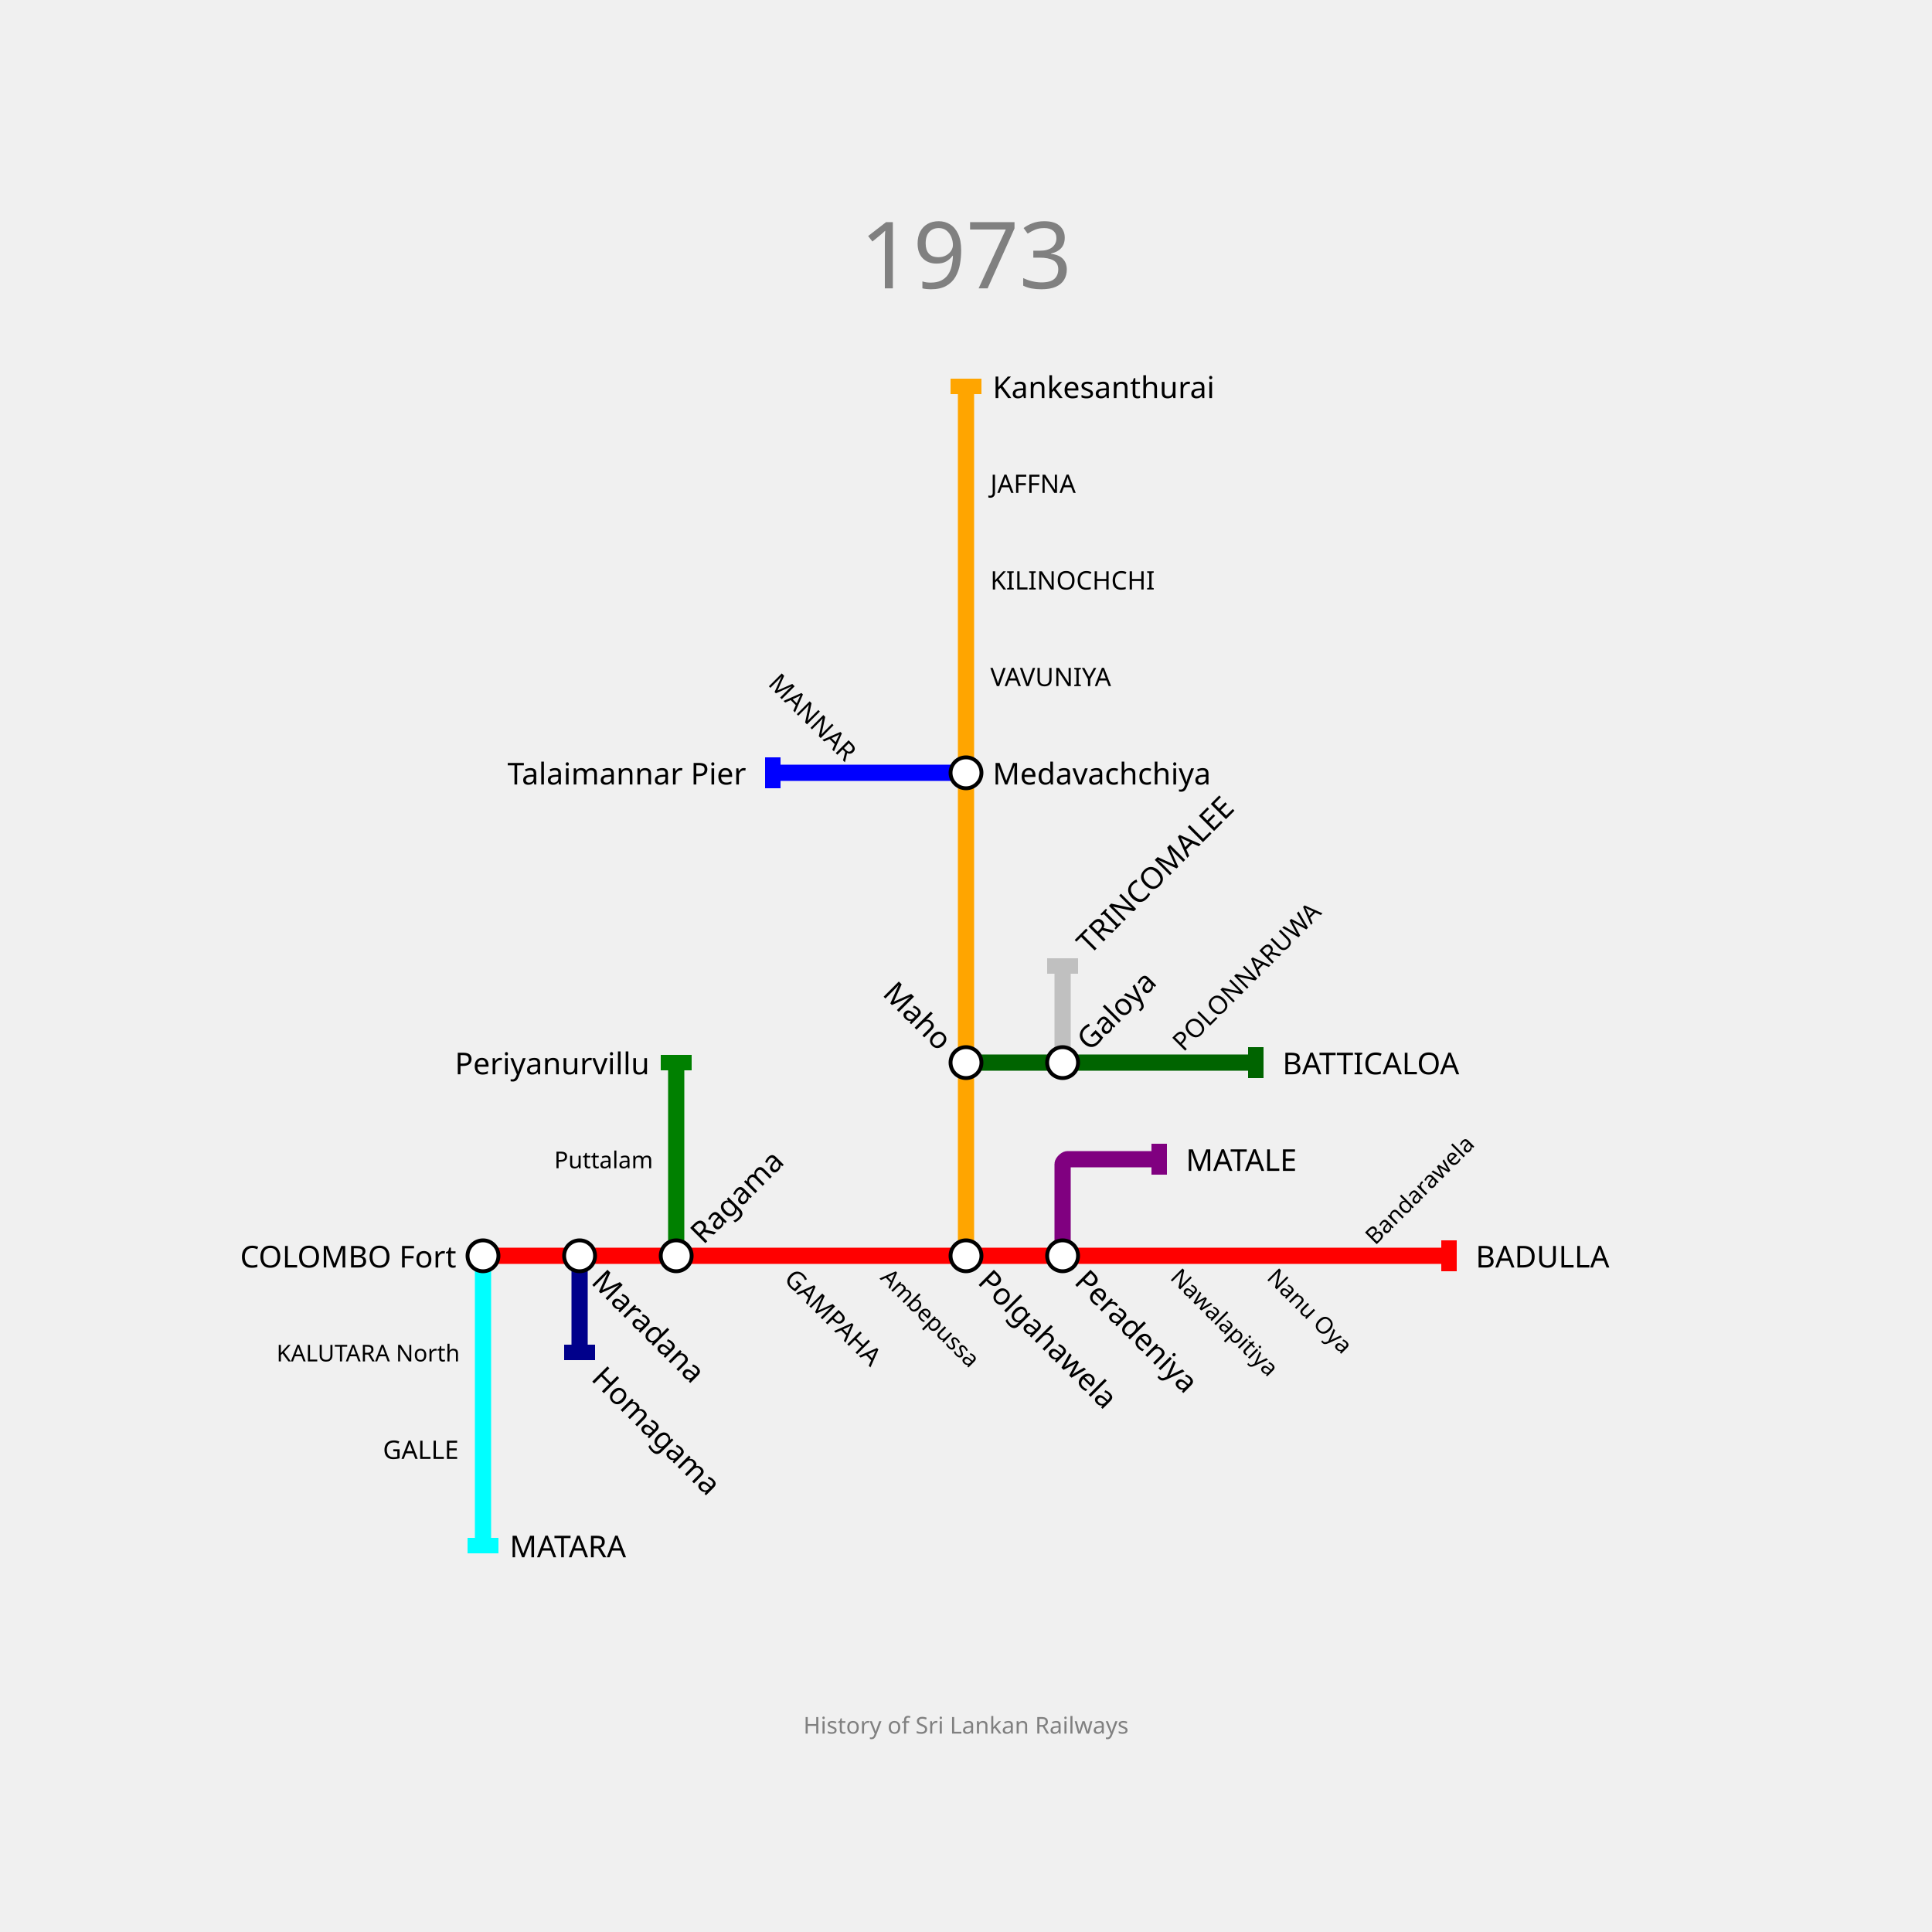
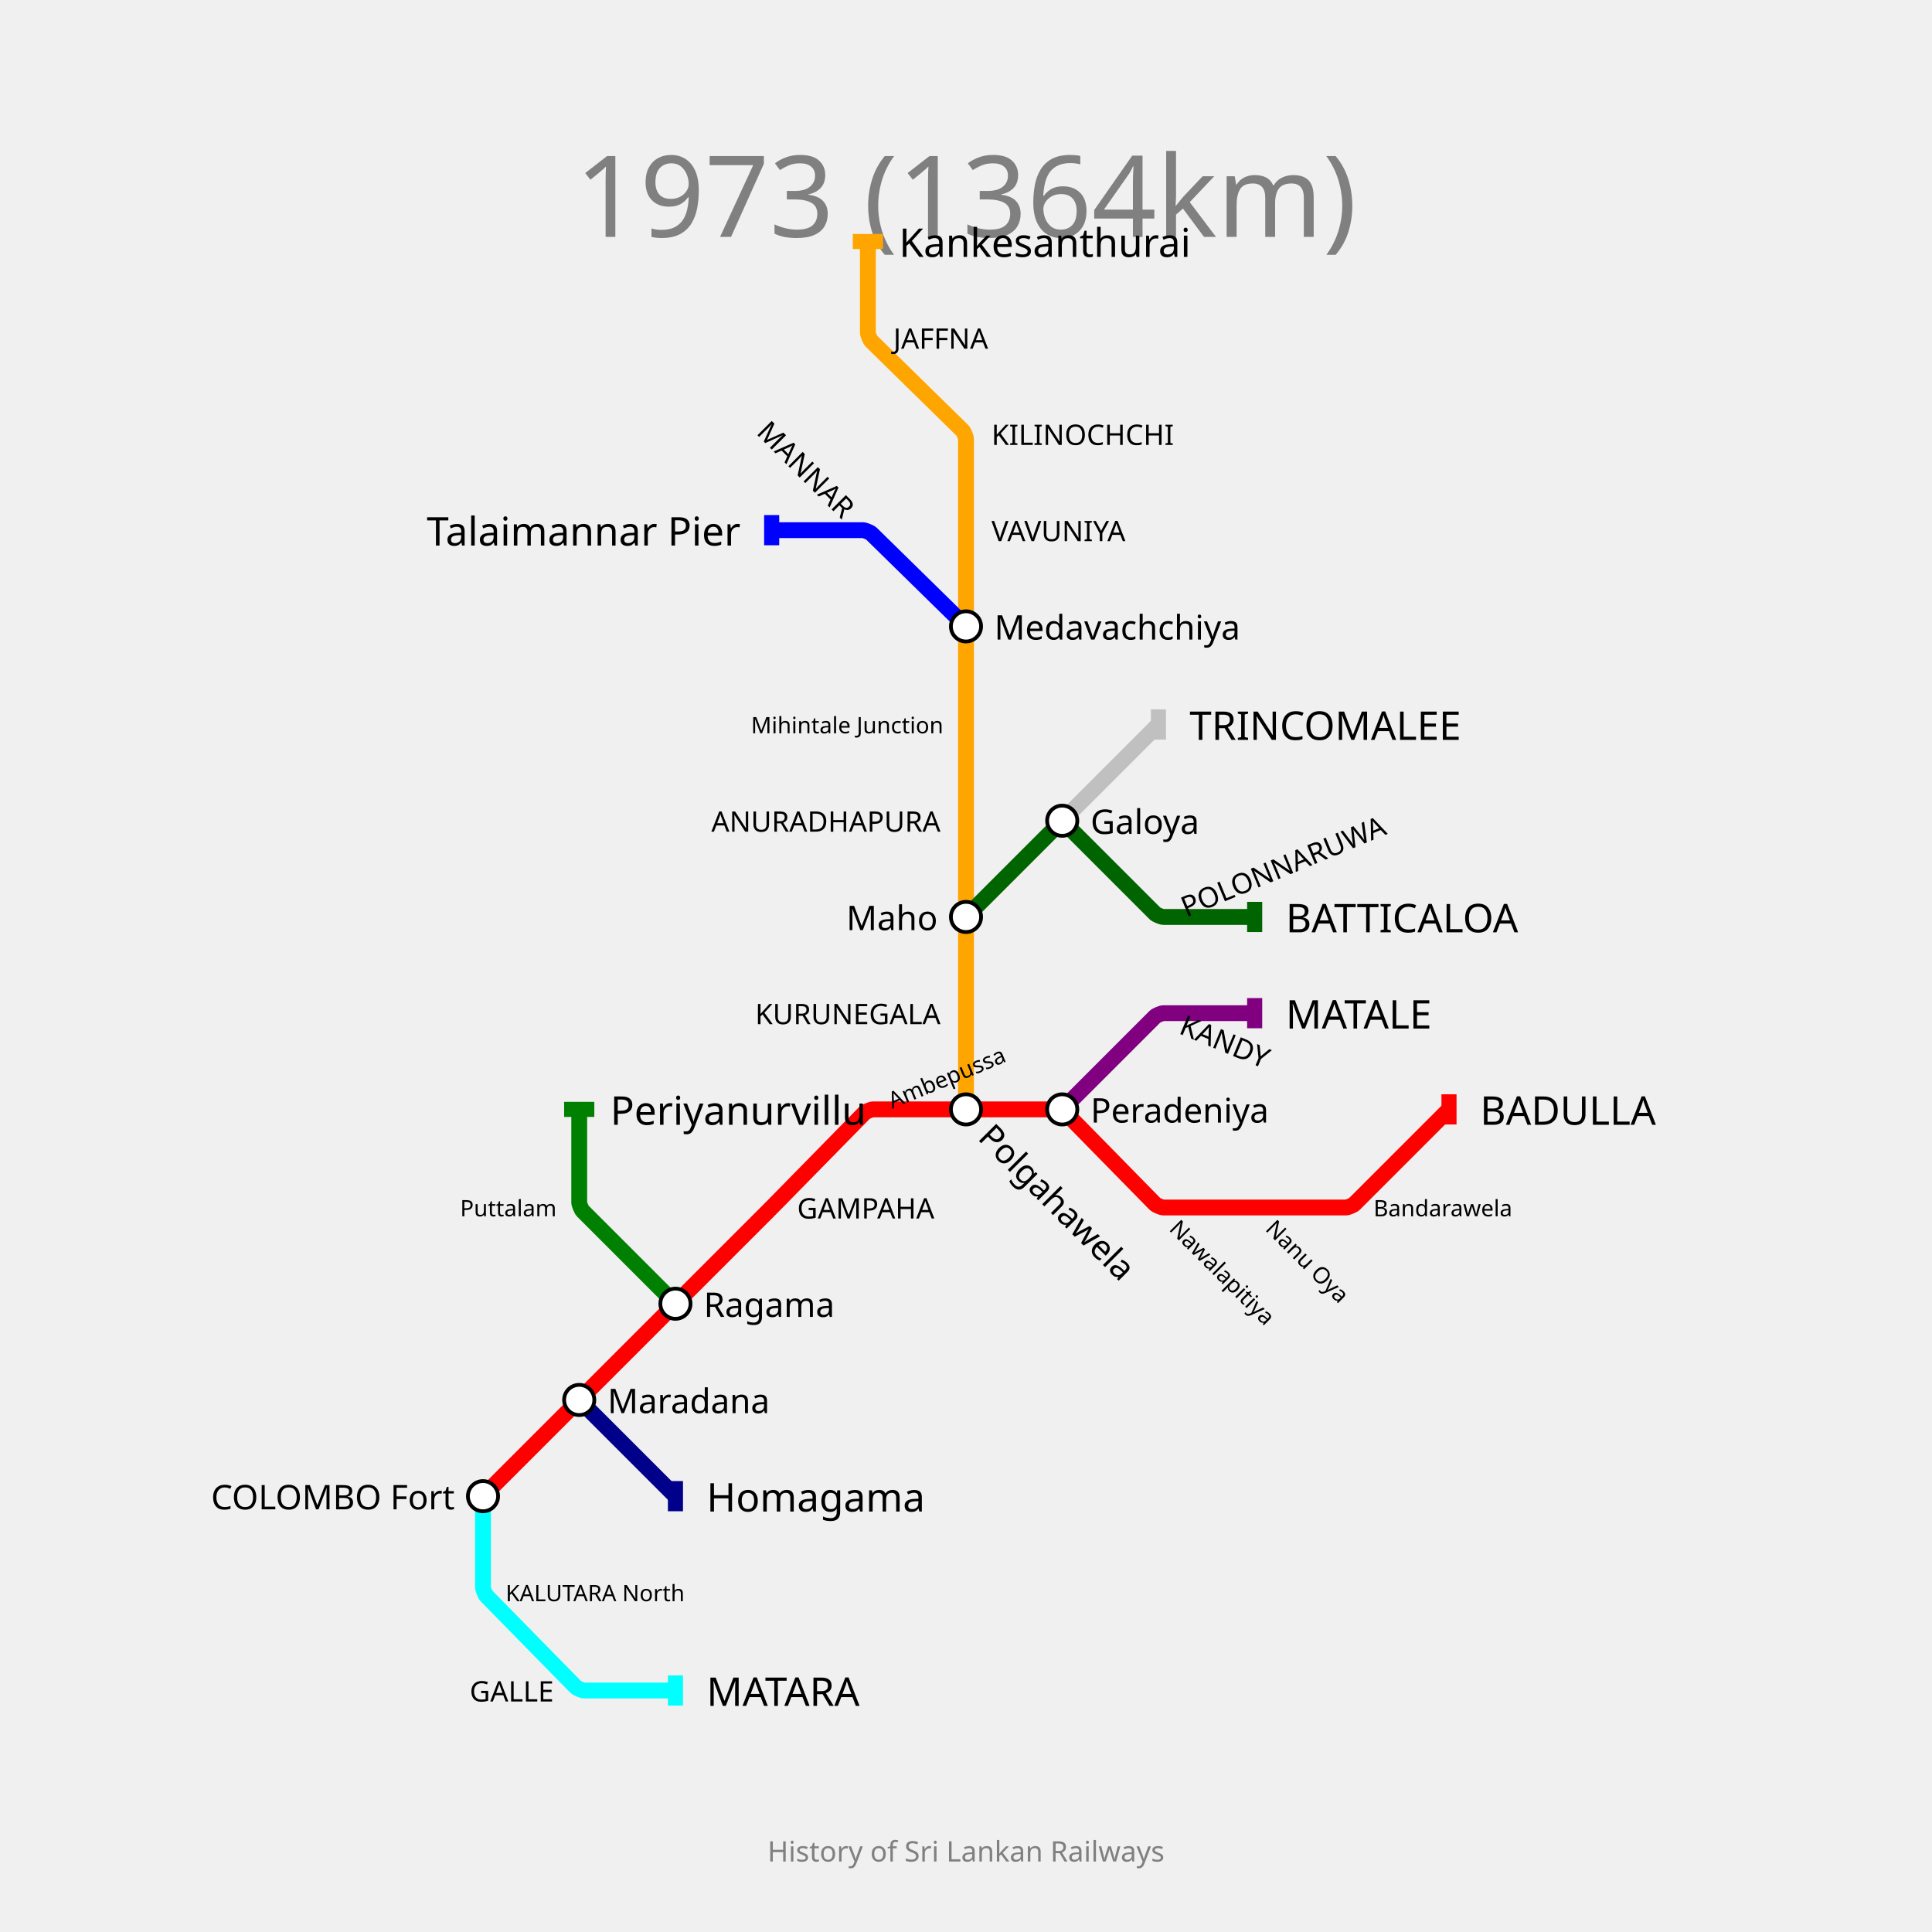
- <svg xmlns="http://www.w3.org/2000/svg" width="1000" height="1000" padding="200">
-   <text fill="gray" stroke="none" font-size="48" font-family="GIL_____" x="500.0" y="112.0" text-anchor="middle" dominant-baseline="hanging">1973</text>
-   <text fill="gray" stroke="none" font-size="12" font-family="GIL_____" x="500.0" y="888.0" text-anchor="middle" dominant-baseline="text-top">History of Sri Lankan Railways</text>
+ <svg xmlns="http://www.w3.org/2000/svg" width="1024" height="1024" padding="128">
+   <text fill="gray" stroke="none" font-size="60" font-family="GIL_____" x="512.0" y="79.0" text-anchor="middle" dominant-baseline="hanging">1973 (1364km)</text>
+   <text fill="gray" stroke="none" font-size="15" font-family="GIL_____" x="512.0" y="975.0" text-anchor="middle" dominant-baseline="text-top">History of Sri Lankan Railways</text>
  <g>
-     <path fill="none" stroke-width="8.4" stroke-opacity="1" d="M 250.0,650.0 L 300.0,650.0 L 350.0,650.0 L 400.0,650.0 L 450.0,650.0 L 500.0,650.0 L 550.0,650.0 L 600.0,650.0 L 650.0,650.0 L 700.0,650.0 L 750.0,650.0" stroke="red" />
-     <rect stroke="none" fill-opacity="1" x="746" y="642" width="8" height="16" fill="red" />
+     <path fill="none" stroke-width="8.4" stroke-opacity="1" d="M 256.0,793.0 L 307.0,742.0 L 358.0,691.0 L 406.45,642.55 C 407.3,641.7 410.683,638.284 411.525,637.425 L 458.179,589.856 C 458.786,589.237 461.733,588.0 462.6,588.0 L 512.0,588.0 L 560.45,588.0 C 561.3,588.0 564.19,589.214 564.786,589.821 L 612.214,638.179 C 612.81,638.786 615.7,640.0 616.55,640.0 L 665.0,640.0 L 713.45,640.0 C 714.3,640.0 717.202,638.798 717.803,638.197 L 768.0,588.0" stroke="red" />
+     <rect stroke="none" fill-opacity="1" x="764" y="580" width="8" height="16" fill="red" />
  </g>
  <g>
-     <path fill="none" stroke-width="8.4" stroke-opacity="1" d="M 250.0,650.0 L 250.0,700.0 L 250.0,750.0 L 250.0,800.0" stroke="cyan" />
-     <rect stroke="none" fill-opacity="1" x="242" y="796" width="16" height="8" fill="cyan" />
+     <path fill="none" stroke-width="8.4" stroke-opacity="1" d="M 256.0,793.0 L 256.0,841.45 C 256.0,842.3 257.19,845.214 257.786,845.821 L 305.214,894.179 C 305.81,894.786 308.7,896.0 309.55,896.0 L 358.0,896.0" stroke="cyan" />
+     <rect stroke="none" fill-opacity="1" x="354" y="888" width="8" height="16" fill="cyan" />
  </g>
  <g>
-     <path fill="none" stroke-width="8.4" stroke-opacity="1" d="M 500.0,650.0 L 500.0,600.0 L 500.0,550.0 L 500.0,500.0 L 500.0,450.0 L 500.0,400.0 L 500.0,350.0 L 500.0,300.0 L 500.0,250.0 L 500.0,200.0" stroke="orange" />
-     <rect stroke="none" fill-opacity="1" x="492" y="196" width="16" height="8" fill="orange" />
+     <path fill="none" stroke-width="8.4" stroke-opacity="1" d="M 512.0,588.0 L 512.0,537.0 L 512.0,486.0 L 512.0,435.0 L 512.0,384.0 L 512.0,332.0 L 512.0,281.0 L 512.0,232.55 C 512.0,231.7 510.786,228.81 510.179,228.214 L 461.821,180.786 C 461.214,180.19 460.0,177.3 460.0,176.45 L 460.0,128.0" stroke="orange" />
+     <rect stroke="none" fill-opacity="1" x="452" y="124" width="16" height="8" fill="orange" />
  </g>
  <g>
-     <path fill="none" stroke-width="8.4" stroke-opacity="1" d="M 300.0,650.0 L 300.0,700.0" stroke="darkblue" />
-     <rect stroke="none" fill-opacity="1" x="292" y="696" width="16" height="8" fill="darkblue" />
+     <path fill="none" stroke-width="8.4" stroke-opacity="1" d="M 307.0,742.0 L 358.0,793.0" stroke="darkblue" />
+     <rect stroke="none" fill-opacity="1" x="354" y="785" width="8" height="16" fill="darkblue" />
  </g>
  <g>
-     <path fill="none" stroke-width="8.4" stroke-opacity="1" d="M 350.0,650.0 L 350.0,600.0 L 350.0,550.0" stroke="green" />
-     <rect stroke="none" fill-opacity="1" x="342" y="546" width="16" height="8" fill="green" />
+     <path fill="none" stroke-width="8.4" stroke-opacity="1" d="M 563.0,588.0 L 612.197,538.803 C 612.798,538.202 615.7,537.0 616.55,537.0 L 665.0,537.0" stroke="purple" />
+     <rect stroke="none" fill-opacity="1" x="661" y="529" width="8" height="16" fill="purple" />
  </g>
  <g>
-     <path fill="none" stroke-width="8.4" stroke-opacity="1" d="M 550.0,650.0 L 550.0,602.5 C 550.0,601.667 551.667,600.0 552.5,600.0 L 600.0,600.0" stroke="purple" />
-     <rect stroke="none" fill-opacity="1" x="596" y="592" width="8" height="16" fill="purple" />
+     <path fill="none" stroke-width="8.4" stroke-opacity="1" d="M 512.0,332.0 L 461.821,282.786 C 461.214,282.19 458.3,281.0 457.45,281.0 L 409.0,281.0" stroke="blue" />
+     <rect stroke="none" fill-opacity="1" x="405" y="273" width="8" height="16" fill="blue" />
  </g>
  <g>
-     <path fill="none" stroke-width="8.4" stroke-opacity="1" d="M 500.0,400.0 L 450.0,400.0 L 400.0,400.0" stroke="blue" />
-     <rect stroke="none" fill-opacity="1" x="396" y="392" width="8" height="16" fill="blue" />
+     <path fill="none" stroke-width="8.4" stroke-opacity="1" d="M 358.0,691.0 L 308.838,641.838 C 308.226,641.226 307.0,638.267 307.0,637.4 L 307.0,588.0" stroke="green" />
+     <rect stroke="none" fill-opacity="1" x="299" y="584" width="16" height="8" fill="green" />
  </g>
  <g>
-     <path fill="none" stroke-width="8.4" stroke-opacity="1" d="M 500.0,550.0 L 550.0,550.0 L 600.0,550.0 L 650.0,550.0" stroke="darkgreen" />
-     <rect stroke="none" fill-opacity="1" x="646" y="542" width="8" height="16" fill="darkgreen" />
+     <path fill="none" stroke-width="8.4" stroke-opacity="1" d="M 512.0,486.0 L 560.45,437.55 C 561.3,436.7 564.7,436.7 565.55,437.55 L 612.197,484.197 C 612.798,484.798 615.7,486.0 616.55,486.0 L 665.0,486.0" stroke="darkgreen" />
+     <rect stroke="none" fill-opacity="1" x="661" y="478" width="8" height="16" fill="darkgreen" />
  </g>
  <g>
-     <path fill="none" stroke-width="8.4" stroke-opacity="1" d="M 550.0,550.0 L 550.0,500.0" stroke="silver" />
-     <rect stroke="none" fill-opacity="1" x="542" y="496" width="16" height="8" fill="silver" />
+     <path fill="none" stroke-width="8.4" stroke-opacity="1" d="M 563.0,435.0 L 614.0,384.0" stroke="silver" />
+     <rect stroke="none" fill-opacity="1" x="610" y="376" width="8" height="16" fill="silver" />
  </g>
  <g>
-     <circle r="8" fill="white" stroke="black" stroke-width="2.0" cx="250" cy="650" />
-     <text fill="black" stroke="none" font-size="15.6" font-family="GIL_____" font-weight="100" text-anchor="end" dominant-baseline="central" x="236.2" y="650" transform="translate(250,650) rotate(0) translate(-250,-650)">COLOMBO Fort</text>
+     <text fill="black" stroke="none" font-size="21.0" font-family="GIL_____" font-weight="100" text-anchor="start" dominant-baseline="central" x="784.5" y="588" transform="translate(768,588) rotate(0) translate(-768,-588)">BADULLA</text>
  </g>
  <g>
-     <circle r="8" fill="white" stroke="black" stroke-width="2.0" cx="300" cy="650" />
-     <text fill="black" stroke="none" font-size="15.6" font-family="GIL_____" font-weight="100" text-anchor="start" dominant-baseline="central" x="313.8" y="650" transform="translate(300,650) rotate(-315) translate(-300,-650)">Maradana</text>
+     <text fill="black" stroke="none" font-size="21.0" font-family="GIL_____" font-weight="100" text-anchor="start" dominant-baseline="central" x="374.5" y="896" transform="translate(358,896) rotate(0) translate(-358,-896)">MATARA</text>
  </g>
  <g>
-     <circle r="8" fill="white" stroke="black" stroke-width="2.0" cx="350" cy="650" />
-     <text fill="black" stroke="none" font-size="15.6" font-family="GIL_____" font-weight="100" text-anchor="start" dominant-baseline="central" x="363.8" y="650" transform="translate(350,650) rotate(-45) translate(-350,-650)">Ragama</text>
+     <text fill="black" stroke="none" font-size="21.0" font-family="GIL_____" font-weight="100" text-anchor="start" dominant-baseline="central" x="476.5" y="128" transform="translate(460,128) rotate(0) translate(-460,-128)">Kankesanthurai</text>
  </g>
  <g>
-     <circle r="8" fill="white" stroke="black" stroke-width="2.0" cx="500" cy="650" />
-     <text fill="black" stroke="none" font-size="15.6" font-family="GIL_____" font-weight="100" text-anchor="start" dominant-baseline="central" x="513.8" y="650" transform="translate(500,650) rotate(-315) translate(-500,-650)">Polgahawela</text>
+     <text fill="black" stroke="none" font-size="21.0" font-family="GIL_____" font-weight="100" text-anchor="start" dominant-baseline="central" x="374.5" y="793" transform="translate(358,793) rotate(0) translate(-358,-793)">Homagama</text>
  </g>
  <g>
-     <circle r="8" fill="white" stroke="black" stroke-width="2.0" cx="550" cy="650" />
-     <text fill="black" stroke="none" font-size="15.6" font-family="GIL_____" font-weight="100" text-anchor="start" dominant-baseline="central" x="563.8" y="650" transform="translate(550,650) rotate(-315) translate(-550,-650)">Peradeniya</text>
+     <text fill="black" stroke="none" font-size="21.0" font-family="GIL_____" font-weight="100" text-anchor="start" dominant-baseline="central" x="681.5" y="537" transform="translate(665,537) rotate(0) translate(-665,-537)">MATALE</text>
  </g>
  <g>
-     <text fill="black" stroke="none" font-size="15.6" font-family="GIL_____" font-weight="100" text-anchor="start" dominant-baseline="central" x="763.8" y="650" transform="translate(750,650) rotate(0) translate(-750,-650)">BADULLA</text>
+     <text fill="black" stroke="none" font-size="21.0" font-family="GIL_____" font-weight="100" text-anchor="end" dominant-baseline="central" x="392.5" y="281" transform="translate(409,281) rotate(0) translate(-409,-281)">Talaimannar Pier</text>
  </g>
  <g>
-     <text fill="black" stroke="none" font-size="15.6" font-family="GIL_____" font-weight="100" text-anchor="start" dominant-baseline="central" x="263.8" y="800" transform="translate(250,800) rotate(0) translate(-250,-800)">MATARA</text>
+     <text fill="black" stroke="none" font-size="21.0" font-family="GIL_____" font-weight="100" text-anchor="start" dominant-baseline="central" x="323.5" y="588" transform="translate(307,588) rotate(0) translate(-307,-588)">Periyanurvillu</text>
  </g>
  <g>
-     <circle r="8" fill="white" stroke="black" stroke-width="2.0" cx="500" cy="550" />
-     <text fill="black" stroke="none" font-size="15.6" font-family="GIL_____" font-weight="100" text-anchor="end" dominant-baseline="central" x="486.2" y="550" transform="translate(500,550) rotate(45) translate(-500,-550)">Maho</text>
+     <text fill="black" stroke="none" font-size="21.0" font-family="GIL_____" font-weight="100" text-anchor="start" dominant-baseline="central" x="681.5" y="486" transform="translate(665,486) rotate(0) translate(-665,-486)">BATTICALOA</text>
  </g>
  <g>
-     <circle r="8" fill="white" stroke="black" stroke-width="2.0" cx="500" cy="400" />
-     <text fill="black" stroke="none" font-size="15.6" font-family="GIL_____" font-weight="100" text-anchor="start" dominant-baseline="central" x="513.8" y="400" transform="translate(500,400) rotate(0) translate(-500,-400)">Medavachchiya</text>
+     <text fill="black" stroke="none" font-size="21.0" font-family="GIL_____" font-weight="100" text-anchor="start" dominant-baseline="central" x="630.5" y="384" transform="translate(614,384) rotate(0) translate(-614,-384)">TRINCOMALEE</text>
  </g>
  <g>
-     <text fill="black" stroke="none" font-size="15.6" font-family="GIL_____" font-weight="100" text-anchor="start" dominant-baseline="central" x="513.8" y="200" transform="translate(500,200) rotate(0) translate(-500,-200)">Kankesanthurai</text>
+     <circle r="8" fill="white" stroke="black" stroke-width="2.0" cx="256" cy="793" />
+     <text fill="black" stroke="none" font-size="18.0" font-family="GIL_____" font-weight="100" text-anchor="end" dominant-baseline="central" x="241.0" y="793" transform="translate(256,793) rotate(0) translate(-256,-793)">COLOMBO Fort</text>
  </g>
  <g>
-     <text fill="black" stroke="none" font-size="15.6" font-family="GIL_____" font-weight="100" text-anchor="start" dominant-baseline="central" x="313.8" y="700" transform="translate(300,700) rotate(-315) translate(-300,-700)">Homagama</text>
+     <circle r="8" fill="white" stroke="black" stroke-width="2.0" cx="307" cy="742" />
+     <text fill="black" stroke="none" font-size="18.0" font-family="GIL_____" font-weight="100" text-anchor="start" dominant-baseline="central" x="322.0" y="742" transform="translate(307,742) rotate(0) translate(-307,-742)">Maradana</text>
  </g>
  <g>
-     <text fill="black" stroke="none" font-size="15.6" font-family="GIL_____" font-weight="100" text-anchor="end" dominant-baseline="central" x="336.2" y="550" transform="translate(350,550) rotate(0) translate(-350,-550)">Periyanurvillu</text>
+     <circle r="8" fill="white" stroke="black" stroke-width="2.0" cx="358" cy="691" />
+     <text fill="black" stroke="none" font-size="18.0" font-family="GIL_____" font-weight="100" text-anchor="start" dominant-baseline="central" x="373.0" y="691" transform="translate(358,691) rotate(0) translate(-358,-691)">Ragama</text>
  </g>
  <g>
-     <text fill="black" stroke="none" font-size="15.6" font-family="GIL_____" font-weight="100" text-anchor="start" dominant-baseline="central" x="613.8" y="600" transform="translate(600,600) rotate(0) translate(-600,-600)">MATALE</text>
+     <circle r="8" fill="white" stroke="black" stroke-width="2.0" cx="512" cy="588" />
+     <text fill="black" stroke="none" font-size="18.0" font-family="GIL_____" font-weight="100" text-anchor="start" dominant-baseline="central" x="527.0" y="588" transform="translate(512,588) rotate(-315) translate(-512,-588)">Polgahawela</text>
  </g>
  <g>
-     <text fill="black" stroke="none" font-size="15.6" font-family="GIL_____" font-weight="100" text-anchor="end" dominant-baseline="central" x="386.2" y="400" transform="translate(400,400) rotate(0) translate(-400,-400)">Talaimannar Pier</text>
+     <circle r="8" fill="white" stroke="black" stroke-width="2.0" cx="563" cy="588" />
+     <text fill="black" stroke="none" font-size="18.0" font-family="GIL_____" font-weight="100" text-anchor="start" dominant-baseline="central" x="578.0" y="588" transform="translate(563,588) rotate(0) translate(-563,-588)">Peradeniya</text>
  </g>
  <g>
-     <circle r="8" fill="white" stroke="black" stroke-width="2.0" cx="550" cy="550" />
-     <text fill="black" stroke="none" font-size="15.6" font-family="GIL_____" font-weight="100" text-anchor="start" dominant-baseline="central" x="563.8" y="550" transform="translate(550,550) rotate(-45) translate(-550,-550)">Galoya</text>
+     <circle r="8" fill="white" stroke="black" stroke-width="2.0" cx="512" cy="486" />
+     <text fill="black" stroke="none" font-size="18.0" font-family="GIL_____" font-weight="100" text-anchor="end" dominant-baseline="central" x="497.0" y="486" transform="translate(512,486) rotate(0) translate(-512,-486)">Maho</text>
  </g>
  <g>
-     <text fill="black" stroke="none" font-size="15.6" font-family="GIL_____" font-weight="100" text-anchor="start" dominant-baseline="central" x="663.8" y="550" transform="translate(650,550) rotate(0) translate(-650,-550)">BATTICALOA</text>
+     <circle r="8" fill="white" stroke="black" stroke-width="2.0" cx="512" cy="332" />
+     <text fill="black" stroke="none" font-size="18.0" font-family="GIL_____" font-weight="100" text-anchor="start" dominant-baseline="central" x="527.0" y="332" transform="translate(512,332) rotate(0) translate(-512,-332)">Medavachchiya</text>
  </g>
  <g>
-     <text fill="black" stroke="none" font-size="15.6" font-family="GIL_____" font-weight="100" text-anchor="start" dominant-baseline="central" x="563.8" y="500" transform="translate(550,500) rotate(-45) translate(-550,-500)">TRINCOMALEE</text>
+     <circle r="8" fill="white" stroke="black" stroke-width="2.0" cx="563" cy="435" />
+     <text fill="black" stroke="none" font-size="18.0" font-family="GIL_____" font-weight="100" text-anchor="start" dominant-baseline="central" x="578.0" y="435" transform="translate(563,435) rotate(0) translate(-563,-435)">Galoya</text>
  </g>
  <g>
-     <text fill="black" stroke="none" font-size="13.2" font-family="GIL_____" font-weight="100" text-anchor="start" dominant-baseline="central" x="412.6" y="650" transform="translate(400,650) rotate(-315) translate(-400,-650)">GAMPAHA</text>
+     <text fill="black" stroke="none" font-size="15.0" font-family="GIL_____" font-weight="100" text-anchor="start" dominant-baseline="central" x="422.5" y="640" transform="translate(409,640) rotate(0) translate(-409,-640)">GAMPAHA</text>
  </g>
  <g>
-     <text fill="black" stroke="none" font-size="13.2" font-family="GIL_____" font-weight="100" text-anchor="end" dominant-baseline="central" x="237.4" y="750" transform="translate(250,750) rotate(0) translate(-250,-750)">GALLE</text>
-   </g>
-   <g />
-   <g />
-   <g>
-     <text fill="black" stroke="none" font-size="13.2" font-family="GIL_____" font-weight="100" text-anchor="start" dominant-baseline="central" x="512.6" y="350" transform="translate(500,350) rotate(0) translate(-500,-350)">VAVUNIYA</text>
+     <text fill="black" stroke="none" font-size="15.0" font-family="GIL_____" font-weight="100" text-anchor="end" dominant-baseline="central" x="293.5" y="896" transform="translate(307,896) rotate(0) translate(-307,-896)">GALLE</text>
  </g>
  <g>
-     <text fill="black" stroke="none" font-size="13.2" font-family="GIL_____" font-weight="100" text-anchor="start" dominant-baseline="central" x="512.6" y="300" transform="translate(500,300) rotate(0) translate(-500,-300)">KILINOCHCHI</text>
+     <text fill="black" stroke="none" font-size="15.0" font-family="GIL_____" font-weight="100" text-anchor="end" dominant-baseline="central" x="498.5" y="537" transform="translate(512,537) rotate(0) translate(-512,-537)">KURUNEGALA</text>
  </g>
  <g>
-     <text fill="black" stroke="none" font-size="13.2" font-family="GIL_____" font-weight="100" text-anchor="start" dominant-baseline="central" x="512.6" y="250" transform="translate(500,250) rotate(0) translate(-500,-250)">JAFFNA</text>
-   </g>
-   <g />
-   <g>
-     <text fill="black" stroke="none" font-size="13.2" font-family="GIL_____" font-weight="100" text-anchor="end" dominant-baseline="central" x="437.4" y="400" transform="translate(450,400) rotate(45) translate(-450,-400)">MANNAR</text>
+     <text fill="black" stroke="none" font-size="15.0" font-family="GIL_____" font-weight="100" text-anchor="end" dominant-baseline="central" x="498.5" y="435" transform="translate(512,435) rotate(0) translate(-512,-435)">ANURADHAPURA</text>
  </g>
  <g>
-     <text fill="black" stroke="none" font-size="13.2" font-family="GIL_____" font-weight="100" text-anchor="start" dominant-baseline="central" x="612.6" y="550" transform="translate(600,550) rotate(-45) translate(-600,-550)">POLONNARUWA</text>
+     <text fill="black" stroke="none" font-size="15.0" font-family="GIL_____" font-weight="100" text-anchor="start" dominant-baseline="central" x="525.5" y="281" transform="translate(512,281) rotate(0) translate(-512,-281)">VAVUNIYA</text>
  </g>
  <g>
-     <text fill="black" stroke="none" font-size="12" font-family="GIL_____" font-weight="100" text-anchor="start" dominant-baseline="central" x="462.0" y="650" transform="translate(450,650) rotate(-315) translate(-450,-650)">Ambepussa</text>
+     <text fill="black" stroke="none" font-size="15.0" font-family="GIL_____" font-weight="100" text-anchor="start" dominant-baseline="central" x="525.5" y="230" transform="translate(512,230) rotate(0) translate(-512,-230)">KILINOCHCHI</text>
  </g>
  <g>
-     <text fill="black" stroke="none" font-size="12" font-family="GIL_____" font-weight="100" text-anchor="start" dominant-baseline="central" x="612.0" y="650" transform="translate(600,650) rotate(-315) translate(-600,-650)">Nawalapitiya</text>
+     <text fill="black" stroke="none" font-size="15.0" font-family="GIL_____" font-weight="100" text-anchor="start" dominant-baseline="central" x="473.5" y="179" transform="translate(460,179) rotate(0) translate(-460,-179)">JAFFNA</text>
  </g>
  <g>
-     <text fill="black" stroke="none" font-size="12" font-family="GIL_____" font-weight="100" text-anchor="start" dominant-baseline="central" x="662.0" y="650" transform="translate(650,650) rotate(-315) translate(-650,-650)">Nanu Oya</text>
+     <text fill="black" stroke="none" font-size="15.0" font-family="GIL_____" font-weight="100" text-anchor="start" dominant-baseline="central" x="627.5" y="537" transform="translate(614,537) rotate(-337.5) translate(-614,-537)">KANDY</text>
  </g>
  <g>
-     <text fill="black" stroke="none" font-size="12" font-family="GIL_____" font-weight="100" text-anchor="start" dominant-baseline="central" x="712.0" y="650" transform="translate(700,650) rotate(-45) translate(-700,-650)">Bandarawela</text>
+     <text fill="black" stroke="none" font-size="15.0" font-family="GIL_____" font-weight="100" text-anchor="end" dominant-baseline="central" x="446.5" y="281" transform="translate(460,281) rotate(45) translate(-460,-281)">MANNAR</text>
  </g>
  <g>
-     <text fill="black" stroke="none" font-size="12" font-family="GIL_____" font-weight="100" text-anchor="end" dominant-baseline="central" x="238.0" y="700" transform="translate(250,700) rotate(0) translate(-250,-700)">KALUTARA North</text>
+     <text fill="black" stroke="none" font-size="15.0" font-family="GIL_____" font-weight="100" text-anchor="start" dominant-baseline="central" x="627.5" y="486" transform="translate(614,486) rotate(-22.5) translate(-614,-486)">POLONNARUWA</text>
  </g>
-   <g />
  <g>
-     <text fill="black" stroke="none" font-size="12" font-family="GIL_____" font-weight="100" text-anchor="end" dominant-baseline="central" x="338.0" y="600" transform="translate(350,600) rotate(0) translate(-350,-600)">Puttalam</text>
+     <text fill="black" stroke="none" font-size="12.0" font-family="GIL_____" font-weight="100" text-anchor="start" dominant-baseline="central" x="472.0" y="588" transform="translate(460,588) rotate(-22.5) translate(-460,-588)">Ambepussa</text>
+   </g>
+   <g>
+     <text fill="black" stroke="none" font-size="12.0" font-family="GIL_____" font-weight="100" text-anchor="start" dominant-baseline="central" x="626.0" y="640" transform="translate(614,640) rotate(-315) translate(-614,-640)">Nawalapitiya</text>
+   </g>
+   <g>
+     <text fill="black" stroke="none" font-size="12.0" font-family="GIL_____" font-weight="100" text-anchor="start" dominant-baseline="central" x="677.0" y="640" transform="translate(665,640) rotate(-315) translate(-665,-640)">Nanu Oya</text>
+   </g>
+   <g>
+     <text fill="black" stroke="none" font-size="12.0" font-family="GIL_____" font-weight="100" text-anchor="start" dominant-baseline="central" x="728.0" y="640" transform="translate(716,640) rotate(0) translate(-716,-640)">Bandarawela</text>
+   </g>
+   <g>
+     <text fill="black" stroke="none" font-size="12.0" font-family="GIL_____" font-weight="100" text-anchor="start" dominant-baseline="central" x="268.0" y="844" transform="translate(256,844) rotate(0) translate(-256,-844)">KALUTARA North</text>
+   </g>
+   <g>
+     <text fill="black" stroke="none" font-size="12.0" font-family="GIL_____" font-weight="100" text-anchor="end" dominant-baseline="central" x="500.0" y="384" transform="translate(512,384) rotate(0) translate(-512,-384)">Mihintale Junction</text>
+   </g>
+   <g>
+     <text fill="black" stroke="none" font-size="12.0" font-family="GIL_____" font-weight="100" text-anchor="end" dominant-baseline="central" x="295.0" y="640" transform="translate(307,640) rotate(0) translate(-307,-640)">Puttalam</text>
  </g>
</svg>
